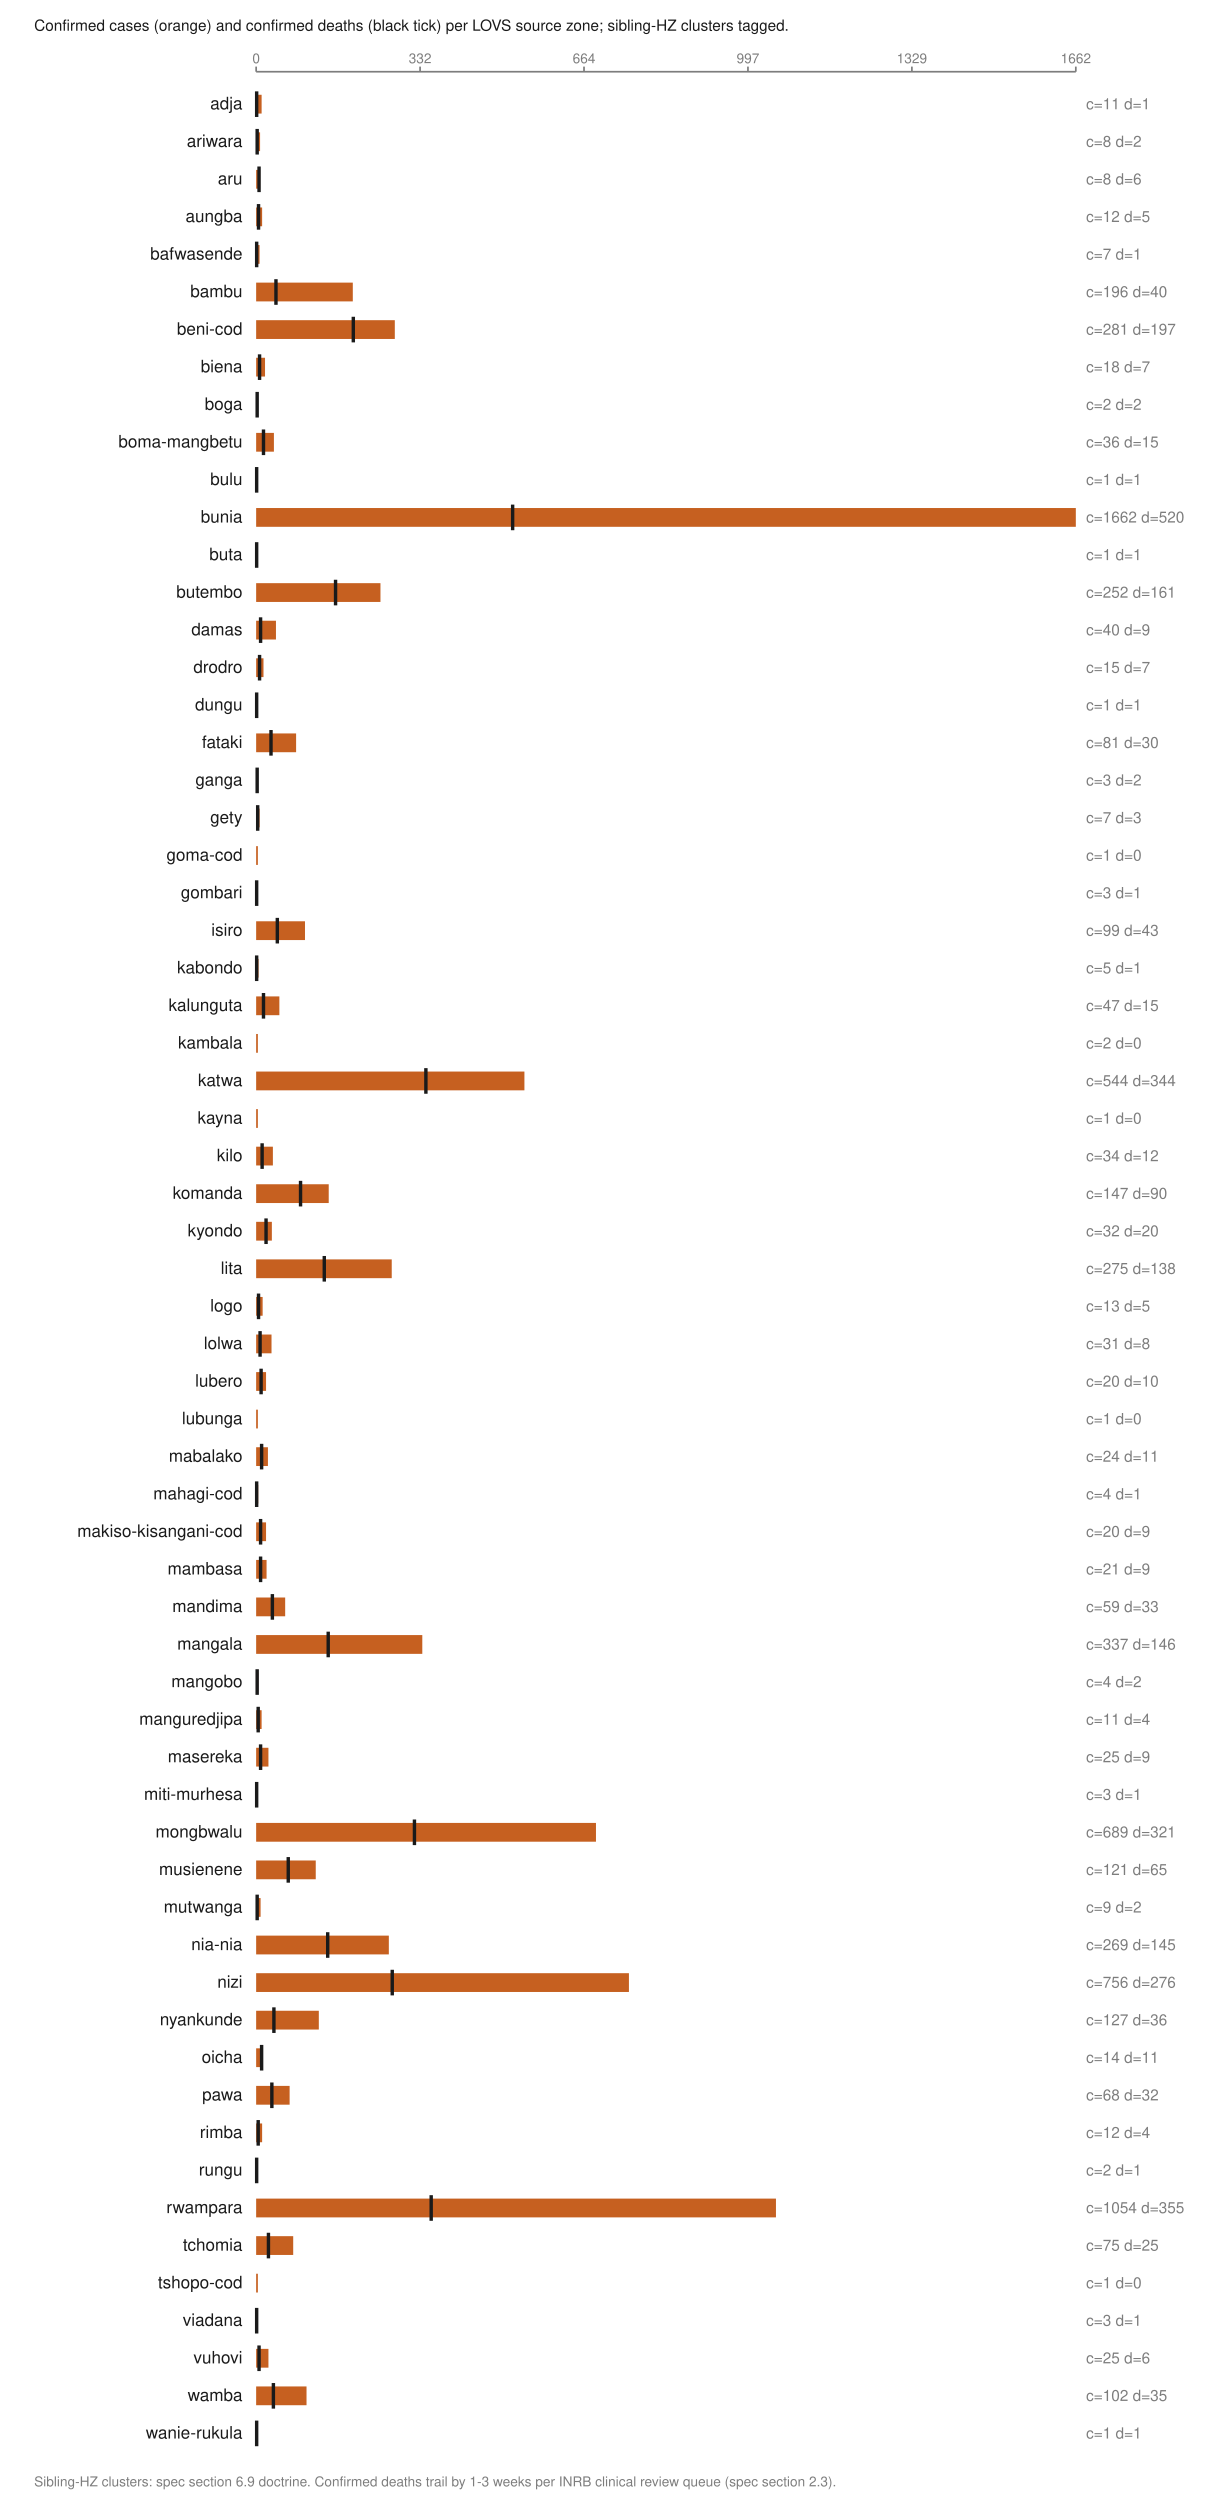
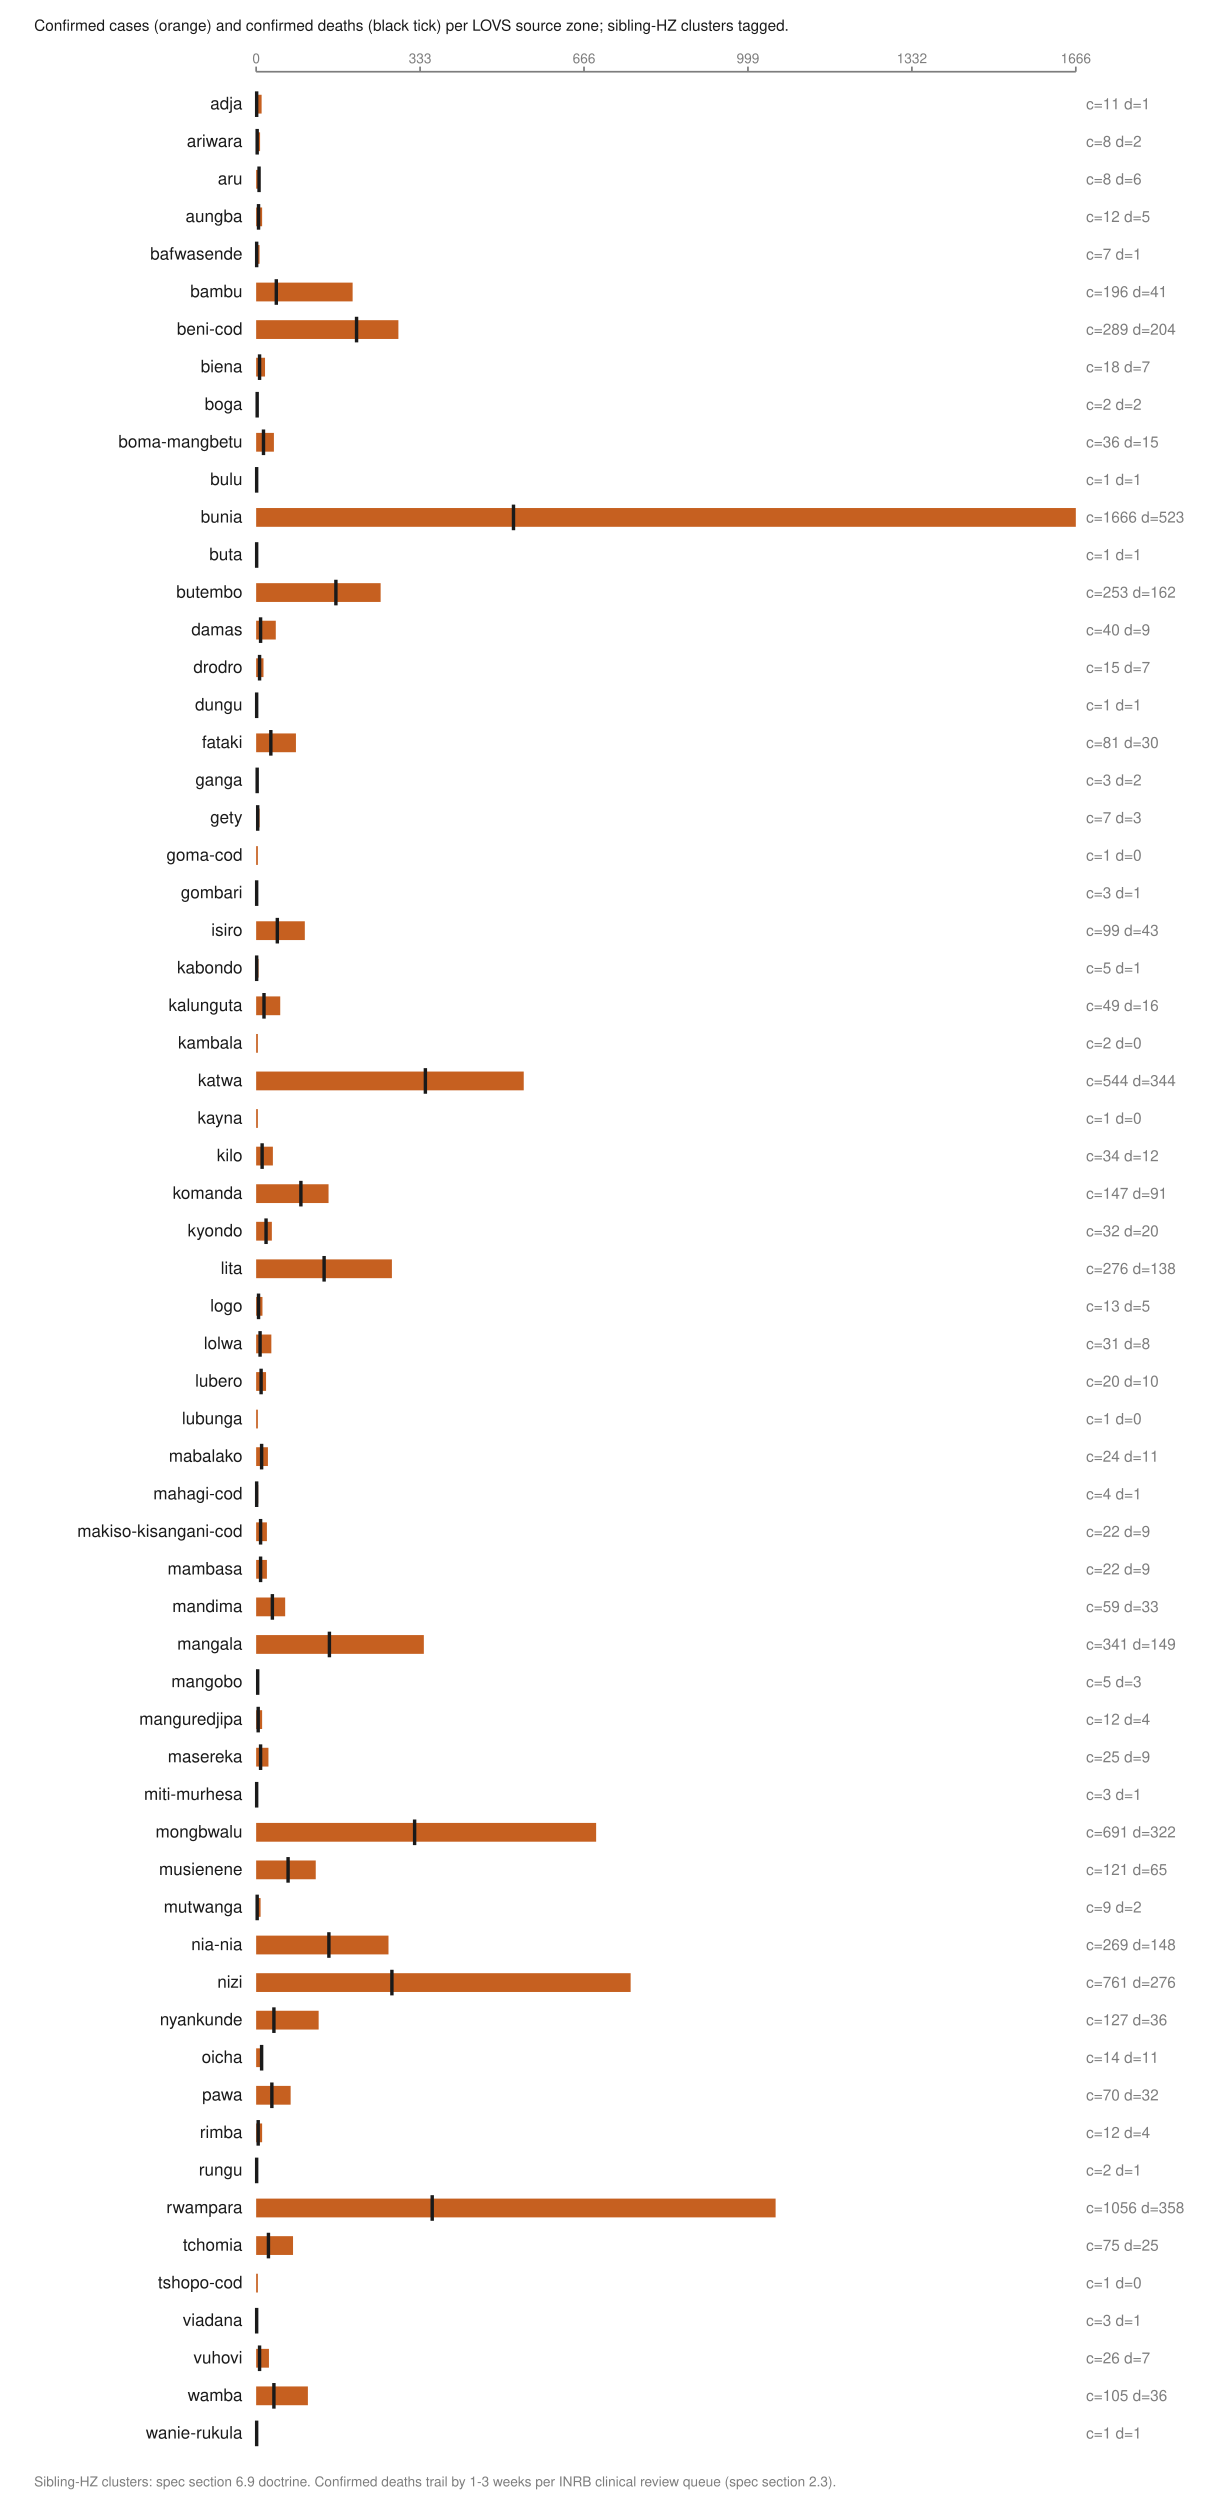
<svg xmlns="http://www.w3.org/2000/svg" viewBox="0 0 720 1464" width="720" height="1464" role="img" aria-labelledby="t">
  <text x="20.0" y="18.0" font-family="Helvetica,Arial,sans-serif" font-size="9" fill="#1a1a1a" font-weight="normal" text-anchor="start">Confirmed cases (orange) and confirmed deaths (black tick) per LOVS source zone; sibling-HZ clusters tagged.</text>
  <line x1="150.0" y1="42.0" x2="630.0" y2="42.0" stroke="#7d7d7d" stroke-width="1" />
  <line x1="150.0" y1="39.0" x2="150.0" y2="42.0" stroke="#7d7d7d" stroke-width="1" />
  <text x="150.0" y="37.0" font-family="Helvetica,Arial,sans-serif" font-size="8" fill="#7d7d7d" font-weight="normal" text-anchor="middle">0</text>
  <line x1="246.0" y1="39.0" x2="246.0" y2="42.0" stroke="#7d7d7d" stroke-width="1" />
-   <text x="246.0" y="37.0" font-family="Helvetica,Arial,sans-serif" font-size="8" fill="#7d7d7d" font-weight="normal" text-anchor="middle">332</text>
+   <text x="246.0" y="37.0" font-family="Helvetica,Arial,sans-serif" font-size="8" fill="#7d7d7d" font-weight="normal" text-anchor="middle">333</text>
  <line x1="342.0" y1="39.0" x2="342.0" y2="42.0" stroke="#7d7d7d" stroke-width="1" />
-   <text x="342.0" y="37.0" font-family="Helvetica,Arial,sans-serif" font-size="8" fill="#7d7d7d" font-weight="normal" text-anchor="middle">664</text>
+   <text x="342.0" y="37.0" font-family="Helvetica,Arial,sans-serif" font-size="8" fill="#7d7d7d" font-weight="normal" text-anchor="middle">666</text>
  <line x1="438.0" y1="39.0" x2="438.0" y2="42.0" stroke="#7d7d7d" stroke-width="1" />
-   <text x="438.0" y="37.0" font-family="Helvetica,Arial,sans-serif" font-size="8" fill="#7d7d7d" font-weight="normal" text-anchor="middle">997</text>
+   <text x="438.0" y="37.0" font-family="Helvetica,Arial,sans-serif" font-size="8" fill="#7d7d7d" font-weight="normal" text-anchor="middle">999</text>
  <line x1="534.0" y1="39.0" x2="534.0" y2="42.0" stroke="#7d7d7d" stroke-width="1" />
-   <text x="534.0" y="37.0" font-family="Helvetica,Arial,sans-serif" font-size="8" fill="#7d7d7d" font-weight="normal" text-anchor="middle">1329</text>
+   <text x="534.0" y="37.0" font-family="Helvetica,Arial,sans-serif" font-size="8" fill="#7d7d7d" font-weight="normal" text-anchor="middle">1332</text>
  <line x1="630.0" y1="39.0" x2="630.0" y2="42.0" stroke="#7d7d7d" stroke-width="1" />
-   <text x="630.0" y="37.0" font-family="Helvetica,Arial,sans-serif" font-size="8" fill="#7d7d7d" font-weight="normal" text-anchor="middle">1662</text>
+   <text x="630.0" y="37.0" font-family="Helvetica,Arial,sans-serif" font-size="8" fill="#7d7d7d" font-weight="normal" text-anchor="middle">1666</text>
  <text x="142.0" y="64.0" font-family="Helvetica,Arial,sans-serif" font-size="10" fill="#1a1a1a" font-weight="normal" text-anchor="end">adja</text>
  <rect x="150.0" y="55.5" width="3.2" height="11.0" fill="#c66020" />
  <line x1="150.3" y1="53.5" x2="150.3" y2="68.5" stroke="#1a1a1a" stroke-width="2" />
  <text x="636.0" y="64.0" font-family="Helvetica,Arial,sans-serif" font-size="9" fill="#7d7d7d" font-weight="normal" text-anchor="start">c=11 d=1</text>
  <text x="142.0" y="86.0" font-family="Helvetica,Arial,sans-serif" font-size="10" fill="#1a1a1a" font-weight="normal" text-anchor="end">ariwara</text>
  <rect x="150.0" y="77.5" width="2.3" height="11.0" fill="#c66020" />
  <line x1="150.6" y1="75.5" x2="150.6" y2="90.5" stroke="#1a1a1a" stroke-width="2" />
  <text x="636.0" y="86.0" font-family="Helvetica,Arial,sans-serif" font-size="9" fill="#7d7d7d" font-weight="normal" text-anchor="start">c=8 d=2</text>
  <text x="142.0" y="108.0" font-family="Helvetica,Arial,sans-serif" font-size="10" fill="#1a1a1a" font-weight="normal" text-anchor="end">aru</text>
  <rect x="150.0" y="99.5" width="2.3" height="11.0" fill="#c66020" />
  <line x1="151.7" y1="97.5" x2="151.7" y2="112.5" stroke="#1a1a1a" stroke-width="2" />
  <text x="636.0" y="108.0" font-family="Helvetica,Arial,sans-serif" font-size="9" fill="#7d7d7d" font-weight="normal" text-anchor="start">c=8 d=6</text>
  <text x="142.0" y="130.0" font-family="Helvetica,Arial,sans-serif" font-size="10" fill="#1a1a1a" font-weight="normal" text-anchor="end">aungba</text>
  <rect x="150.0" y="121.5" width="3.5" height="11.0" fill="#c66020" />
  <line x1="151.4" y1="119.5" x2="151.4" y2="134.5" stroke="#1a1a1a" stroke-width="2" />
  <text x="636.0" y="130.0" font-family="Helvetica,Arial,sans-serif" font-size="9" fill="#7d7d7d" font-weight="normal" text-anchor="start">c=12 d=5</text>
  <text x="142.0" y="152.0" font-family="Helvetica,Arial,sans-serif" font-size="10" fill="#1a1a1a" font-weight="normal" text-anchor="end">bafwasende</text>
  <rect x="150.0" y="143.5" width="2.0" height="11.0" fill="#c66020" />
  <line x1="150.3" y1="141.5" x2="150.3" y2="156.5" stroke="#1a1a1a" stroke-width="2" />
  <text x="636.0" y="152.0" font-family="Helvetica,Arial,sans-serif" font-size="9" fill="#7d7d7d" font-weight="normal" text-anchor="start">c=7 d=1</text>
  <text x="142.0" y="174.0" font-family="Helvetica,Arial,sans-serif" font-size="10" fill="#1a1a1a" font-weight="normal" text-anchor="end">bambu</text>
-   <rect x="150.0" y="165.5" width="56.6" height="11.0" fill="#c66020" />
-   <line x1="161.6" y1="163.5" x2="161.6" y2="178.5" stroke="#1a1a1a" stroke-width="2" />
-   <text x="636.0" y="174.0" font-family="Helvetica,Arial,sans-serif" font-size="9" fill="#7d7d7d" font-weight="normal" text-anchor="start">c=196 d=40</text>
+   <rect x="150.0" y="165.5" width="56.5" height="11.0" fill="#c66020" />
+   <line x1="161.8" y1="163.5" x2="161.8" y2="178.5" stroke="#1a1a1a" stroke-width="2" />
+   <text x="636.0" y="174.0" font-family="Helvetica,Arial,sans-serif" font-size="9" fill="#7d7d7d" font-weight="normal" text-anchor="start">c=196 d=41</text>
  <text x="142.0" y="196.0" font-family="Helvetica,Arial,sans-serif" font-size="10" fill="#1a1a1a" font-weight="normal" text-anchor="end">beni-cod</text>
-   <rect x="150.0" y="187.5" width="81.2" height="11.0" fill="#c66020" />
-   <line x1="206.9" y1="185.5" x2="206.9" y2="200.5" stroke="#1a1a1a" stroke-width="2" />
-   <text x="636.0" y="196.0" font-family="Helvetica,Arial,sans-serif" font-size="9" fill="#7d7d7d" font-weight="normal" text-anchor="start">c=281 d=197</text>
+   <rect x="150.0" y="187.5" width="83.3" height="11.0" fill="#c66020" />
+   <line x1="208.8" y1="185.5" x2="208.8" y2="200.5" stroke="#1a1a1a" stroke-width="2" />
+   <text x="636.0" y="196.0" font-family="Helvetica,Arial,sans-serif" font-size="9" fill="#7d7d7d" font-weight="normal" text-anchor="start">c=289 d=204</text>
  <text x="142.0" y="218.0" font-family="Helvetica,Arial,sans-serif" font-size="10" fill="#1a1a1a" font-weight="normal" text-anchor="end">biena</text>
  <rect x="150.0" y="209.5" width="5.2" height="11.0" fill="#c66020" />
  <line x1="152.0" y1="207.5" x2="152.0" y2="222.5" stroke="#1a1a1a" stroke-width="2" />
  <text x="636.0" y="218.0" font-family="Helvetica,Arial,sans-serif" font-size="9" fill="#7d7d7d" font-weight="normal" text-anchor="start">c=18 d=7</text>
  <text x="142.0" y="240.0" font-family="Helvetica,Arial,sans-serif" font-size="10" fill="#1a1a1a" font-weight="normal" text-anchor="end">boga</text>
  <rect x="150.0" y="231.5" width="1.0" height="11.0" fill="#c66020" />
  <line x1="150.6" y1="229.5" x2="150.6" y2="244.5" stroke="#1a1a1a" stroke-width="2" />
  <text x="636.0" y="240.0" font-family="Helvetica,Arial,sans-serif" font-size="9" fill="#7d7d7d" font-weight="normal" text-anchor="start">c=2 d=2</text>
  <text x="142.0" y="262.0" font-family="Helvetica,Arial,sans-serif" font-size="10" fill="#1a1a1a" font-weight="normal" text-anchor="end">boma-mangbetu</text>
  <rect x="150.0" y="253.5" width="10.4" height="11.0" fill="#c66020" />
  <line x1="154.3" y1="251.5" x2="154.3" y2="266.5" stroke="#1a1a1a" stroke-width="2" />
  <text x="636.0" y="262.0" font-family="Helvetica,Arial,sans-serif" font-size="9" fill="#7d7d7d" font-weight="normal" text-anchor="start">c=36 d=15</text>
  <text x="142.0" y="284.0" font-family="Helvetica,Arial,sans-serif" font-size="10" fill="#1a1a1a" font-weight="normal" text-anchor="end">bulu</text>
  <rect x="150.0" y="275.5" width="1.0" height="11.0" fill="#c66020" />
  <line x1="150.3" y1="273.5" x2="150.3" y2="288.5" stroke="#1a1a1a" stroke-width="2" />
  <text x="636.0" y="284.0" font-family="Helvetica,Arial,sans-serif" font-size="9" fill="#7d7d7d" font-weight="normal" text-anchor="start">c=1 d=1</text>
  <text x="142.0" y="306.0" font-family="Helvetica,Arial,sans-serif" font-size="10" fill="#1a1a1a" font-weight="normal" text-anchor="end">bunia</text>
  <rect x="150.0" y="297.5" width="480.0" height="11.0" fill="#c66020" />
-   <line x1="300.2" y1="295.5" x2="300.2" y2="310.5" stroke="#1a1a1a" stroke-width="2" />
-   <text x="636.0" y="306.0" font-family="Helvetica,Arial,sans-serif" font-size="9" fill="#7d7d7d" font-weight="normal" text-anchor="start">c=1662 d=520</text>
+   <line x1="300.7" y1="295.5" x2="300.7" y2="310.5" stroke="#1a1a1a" stroke-width="2" />
+   <text x="636.0" y="306.0" font-family="Helvetica,Arial,sans-serif" font-size="9" fill="#7d7d7d" font-weight="normal" text-anchor="start">c=1666 d=523</text>
  <text x="142.0" y="328.0" font-family="Helvetica,Arial,sans-serif" font-size="10" fill="#1a1a1a" font-weight="normal" text-anchor="end">buta</text>
  <rect x="150.0" y="319.5" width="1.0" height="11.0" fill="#c66020" />
  <line x1="150.3" y1="317.5" x2="150.3" y2="332.5" stroke="#1a1a1a" stroke-width="2" />
  <text x="636.0" y="328.0" font-family="Helvetica,Arial,sans-serif" font-size="9" fill="#7d7d7d" font-weight="normal" text-anchor="start">c=1 d=1</text>
  <text x="142.0" y="350.0" font-family="Helvetica,Arial,sans-serif" font-size="10" fill="#1a1a1a" font-weight="normal" text-anchor="end">butembo</text>
-   <rect x="150.0" y="341.5" width="72.8" height="11.0" fill="#c66020" />
-   <line x1="196.5" y1="339.5" x2="196.5" y2="354.5" stroke="#1a1a1a" stroke-width="2" />
-   <text x="636.0" y="350.0" font-family="Helvetica,Arial,sans-serif" font-size="9" fill="#7d7d7d" font-weight="normal" text-anchor="start">c=252 d=161</text>
+   <rect x="150.0" y="341.5" width="72.9" height="11.0" fill="#c66020" />
+   <line x1="196.7" y1="339.5" x2="196.7" y2="354.5" stroke="#1a1a1a" stroke-width="2" />
+   <text x="636.0" y="350.0" font-family="Helvetica,Arial,sans-serif" font-size="9" fill="#7d7d7d" font-weight="normal" text-anchor="start">c=253 d=162</text>
  <text x="142.0" y="372.0" font-family="Helvetica,Arial,sans-serif" font-size="10" fill="#1a1a1a" font-weight="normal" text-anchor="end">damas</text>
-   <rect x="150.0" y="363.5" width="11.6" height="11.0" fill="#c66020" />
+   <rect x="150.0" y="363.5" width="11.5" height="11.0" fill="#c66020" />
  <line x1="152.6" y1="361.5" x2="152.6" y2="376.5" stroke="#1a1a1a" stroke-width="2" />
  <text x="636.0" y="372.0" font-family="Helvetica,Arial,sans-serif" font-size="9" fill="#7d7d7d" font-weight="normal" text-anchor="start">c=40 d=9</text>
  <text x="142.0" y="394.0" font-family="Helvetica,Arial,sans-serif" font-size="10" fill="#1a1a1a" font-weight="normal" text-anchor="end">drodro</text>
  <rect x="150.0" y="385.5" width="4.3" height="11.0" fill="#c66020" />
  <line x1="152.0" y1="383.5" x2="152.0" y2="398.5" stroke="#1a1a1a" stroke-width="2" />
  <text x="636.0" y="394.0" font-family="Helvetica,Arial,sans-serif" font-size="9" fill="#7d7d7d" font-weight="normal" text-anchor="start">c=15 d=7</text>
  <text x="142.0" y="416.0" font-family="Helvetica,Arial,sans-serif" font-size="10" fill="#1a1a1a" font-weight="normal" text-anchor="end">dungu</text>
  <rect x="150.0" y="407.5" width="1.0" height="11.0" fill="#c66020" />
  <line x1="150.3" y1="405.5" x2="150.3" y2="420.5" stroke="#1a1a1a" stroke-width="2" />
  <text x="636.0" y="416.0" font-family="Helvetica,Arial,sans-serif" font-size="9" fill="#7d7d7d" font-weight="normal" text-anchor="start">c=1 d=1</text>
  <text x="142.0" y="438.0" font-family="Helvetica,Arial,sans-serif" font-size="10" fill="#1a1a1a" font-weight="normal" text-anchor="end">fataki</text>
-   <rect x="150.0" y="429.5" width="23.4" height="11.0" fill="#c66020" />
-   <line x1="158.7" y1="427.5" x2="158.7" y2="442.5" stroke="#1a1a1a" stroke-width="2" />
+   <rect x="150.0" y="429.5" width="23.3" height="11.0" fill="#c66020" />
+   <line x1="158.6" y1="427.5" x2="158.6" y2="442.5" stroke="#1a1a1a" stroke-width="2" />
  <text x="636.0" y="438.0" font-family="Helvetica,Arial,sans-serif" font-size="9" fill="#7d7d7d" font-weight="normal" text-anchor="start">c=81 d=30</text>
  <text x="142.0" y="460.0" font-family="Helvetica,Arial,sans-serif" font-size="10" fill="#1a1a1a" font-weight="normal" text-anchor="end">ganga</text>
  <rect x="150.0" y="451.5" width="1.0" height="11.0" fill="#c66020" />
  <line x1="150.6" y1="449.5" x2="150.6" y2="464.5" stroke="#1a1a1a" stroke-width="2" />
  <text x="636.0" y="460.0" font-family="Helvetica,Arial,sans-serif" font-size="9" fill="#7d7d7d" font-weight="normal" text-anchor="start">c=3 d=2</text>
  <text x="142.0" y="482.0" font-family="Helvetica,Arial,sans-serif" font-size="10" fill="#1a1a1a" font-weight="normal" text-anchor="end">gety</text>
  <rect x="150.0" y="473.5" width="2.0" height="11.0" fill="#c66020" />
  <line x1="150.9" y1="471.5" x2="150.9" y2="486.5" stroke="#1a1a1a" stroke-width="2" />
  <text x="636.0" y="482.0" font-family="Helvetica,Arial,sans-serif" font-size="9" fill="#7d7d7d" font-weight="normal" text-anchor="start">c=7 d=3</text>
  <text x="142.0" y="504.0" font-family="Helvetica,Arial,sans-serif" font-size="10" fill="#1a1a1a" font-weight="normal" text-anchor="end">goma-cod</text>
  <rect x="150.0" y="495.5" width="1.0" height="11.0" fill="#c66020" />
  <text x="636.0" y="504.0" font-family="Helvetica,Arial,sans-serif" font-size="9" fill="#7d7d7d" font-weight="normal" text-anchor="start">c=1 d=0</text>
  <text x="142.0" y="526.0" font-family="Helvetica,Arial,sans-serif" font-size="10" fill="#1a1a1a" font-weight="normal" text-anchor="end">gombari</text>
  <rect x="150.0" y="517.5" width="1.0" height="11.0" fill="#c66020" />
  <line x1="150.3" y1="515.5" x2="150.3" y2="530.5" stroke="#1a1a1a" stroke-width="2" />
  <text x="636.0" y="526.0" font-family="Helvetica,Arial,sans-serif" font-size="9" fill="#7d7d7d" font-weight="normal" text-anchor="start">c=3 d=1</text>
  <text x="142.0" y="548.0" font-family="Helvetica,Arial,sans-serif" font-size="10" fill="#1a1a1a" font-weight="normal" text-anchor="end">isiro</text>
-   <rect x="150.0" y="539.5" width="28.6" height="11.0" fill="#c66020" />
+   <rect x="150.0" y="539.5" width="28.5" height="11.0" fill="#c66020" />
  <line x1="162.4" y1="537.5" x2="162.4" y2="552.5" stroke="#1a1a1a" stroke-width="2" />
  <text x="636.0" y="548.0" font-family="Helvetica,Arial,sans-serif" font-size="9" fill="#7d7d7d" font-weight="normal" text-anchor="start">c=99 d=43</text>
  <text x="142.0" y="570.0" font-family="Helvetica,Arial,sans-serif" font-size="10" fill="#1a1a1a" font-weight="normal" text-anchor="end">kabondo</text>
  <rect x="150.0" y="561.5" width="1.4" height="11.0" fill="#c66020" />
  <line x1="150.3" y1="559.5" x2="150.3" y2="574.5" stroke="#1a1a1a" stroke-width="2" />
  <text x="636.0" y="570.0" font-family="Helvetica,Arial,sans-serif" font-size="9" fill="#7d7d7d" font-weight="normal" text-anchor="start">c=5 d=1</text>
  <text x="142.0" y="592.0" font-family="Helvetica,Arial,sans-serif" font-size="10" fill="#1a1a1a" font-weight="normal" text-anchor="end">kalunguta</text>
-   <rect x="150.0" y="583.5" width="13.6" height="11.0" fill="#c66020" />
-   <line x1="154.3" y1="581.5" x2="154.3" y2="596.5" stroke="#1a1a1a" stroke-width="2" />
-   <text x="636.0" y="592.0" font-family="Helvetica,Arial,sans-serif" font-size="9" fill="#7d7d7d" font-weight="normal" text-anchor="start">c=47 d=15</text>
+   <rect x="150.0" y="583.5" width="14.1" height="11.0" fill="#c66020" />
+   <line x1="154.6" y1="581.5" x2="154.6" y2="596.5" stroke="#1a1a1a" stroke-width="2" />
+   <text x="636.0" y="592.0" font-family="Helvetica,Arial,sans-serif" font-size="9" fill="#7d7d7d" font-weight="normal" text-anchor="start">c=49 d=16</text>
  <text x="142.0" y="614.0" font-family="Helvetica,Arial,sans-serif" font-size="10" fill="#1a1a1a" font-weight="normal" text-anchor="end">kambala</text>
  <rect x="150.0" y="605.5" width="1.0" height="11.0" fill="#c66020" />
  <text x="636.0" y="614.0" font-family="Helvetica,Arial,sans-serif" font-size="9" fill="#7d7d7d" font-weight="normal" text-anchor="start">c=2 d=0</text>
  <text x="142.0" y="636.0" font-family="Helvetica,Arial,sans-serif" font-size="10" fill="#1a1a1a" font-weight="normal" text-anchor="end">katwa</text>
-   <rect x="150.0" y="627.5" width="157.1" height="11.0" fill="#c66020" />
-   <line x1="249.4" y1="625.5" x2="249.4" y2="640.5" stroke="#1a1a1a" stroke-width="2" />
+   <rect x="150.0" y="627.5" width="156.7" height="11.0" fill="#c66020" />
+   <line x1="249.1" y1="625.5" x2="249.1" y2="640.5" stroke="#1a1a1a" stroke-width="2" />
  <text x="636.0" y="636.0" font-family="Helvetica,Arial,sans-serif" font-size="9" fill="#7d7d7d" font-weight="normal" text-anchor="start">c=544 d=344</text>
  <text x="142.0" y="658.0" font-family="Helvetica,Arial,sans-serif" font-size="10" fill="#1a1a1a" font-weight="normal" text-anchor="end">kayna</text>
  <rect x="150.0" y="649.5" width="1.0" height="11.0" fill="#c66020" />
  <text x="636.0" y="658.0" font-family="Helvetica,Arial,sans-serif" font-size="9" fill="#7d7d7d" font-weight="normal" text-anchor="start">c=1 d=0</text>
  <text x="142.0" y="680.0" font-family="Helvetica,Arial,sans-serif" font-size="10" fill="#1a1a1a" font-weight="normal" text-anchor="end">kilo</text>
  <rect x="150.0" y="671.5" width="9.8" height="11.0" fill="#c66020" />
  <line x1="153.5" y1="669.5" x2="153.5" y2="684.5" stroke="#1a1a1a" stroke-width="2" />
  <text x="636.0" y="680.0" font-family="Helvetica,Arial,sans-serif" font-size="9" fill="#7d7d7d" font-weight="normal" text-anchor="start">c=34 d=12</text>
  <text x="142.0" y="702.0" font-family="Helvetica,Arial,sans-serif" font-size="10" fill="#1a1a1a" font-weight="normal" text-anchor="end">komanda</text>
-   <rect x="150.0" y="693.5" width="42.5" height="11.0" fill="#c66020" />
-   <line x1="176.0" y1="691.5" x2="176.0" y2="706.5" stroke="#1a1a1a" stroke-width="2" />
-   <text x="636.0" y="702.0" font-family="Helvetica,Arial,sans-serif" font-size="9" fill="#7d7d7d" font-weight="normal" text-anchor="start">c=147 d=90</text>
+   <rect x="150.0" y="693.5" width="42.4" height="11.0" fill="#c66020" />
+   <line x1="176.2" y1="691.5" x2="176.2" y2="706.5" stroke="#1a1a1a" stroke-width="2" />
+   <text x="636.0" y="702.0" font-family="Helvetica,Arial,sans-serif" font-size="9" fill="#7d7d7d" font-weight="normal" text-anchor="start">c=147 d=91</text>
  <text x="142.0" y="724.0" font-family="Helvetica,Arial,sans-serif" font-size="10" fill="#1a1a1a" font-weight="normal" text-anchor="end">kyondo</text>
  <rect x="150.0" y="715.5" width="9.2" height="11.0" fill="#c66020" />
  <line x1="155.8" y1="713.5" x2="155.8" y2="728.5" stroke="#1a1a1a" stroke-width="2" />
  <text x="636.0" y="724.0" font-family="Helvetica,Arial,sans-serif" font-size="9" fill="#7d7d7d" font-weight="normal" text-anchor="start">c=32 d=20</text>
  <text x="142.0" y="746.0" font-family="Helvetica,Arial,sans-serif" font-size="10" fill="#1a1a1a" font-weight="normal" text-anchor="end">lita</text>
-   <rect x="150.0" y="737.5" width="79.4" height="11.0" fill="#c66020" />
-   <line x1="189.9" y1="735.5" x2="189.9" y2="750.5" stroke="#1a1a1a" stroke-width="2" />
-   <text x="636.0" y="746.0" font-family="Helvetica,Arial,sans-serif" font-size="9" fill="#7d7d7d" font-weight="normal" text-anchor="start">c=275 d=138</text>
+   <rect x="150.0" y="737.5" width="79.5" height="11.0" fill="#c66020" />
+   <line x1="189.8" y1="735.5" x2="189.8" y2="750.5" stroke="#1a1a1a" stroke-width="2" />
+   <text x="636.0" y="746.0" font-family="Helvetica,Arial,sans-serif" font-size="9" fill="#7d7d7d" font-weight="normal" text-anchor="start">c=276 d=138</text>
  <text x="142.0" y="768.0" font-family="Helvetica,Arial,sans-serif" font-size="10" fill="#1a1a1a" font-weight="normal" text-anchor="end">logo</text>
-   <rect x="150.0" y="759.5" width="3.8" height="11.0" fill="#c66020" />
+   <rect x="150.0" y="759.5" width="3.7" height="11.0" fill="#c66020" />
  <line x1="151.4" y1="757.5" x2="151.4" y2="772.5" stroke="#1a1a1a" stroke-width="2" />
  <text x="636.0" y="768.0" font-family="Helvetica,Arial,sans-serif" font-size="9" fill="#7d7d7d" font-weight="normal" text-anchor="start">c=13 d=5</text>
  <text x="142.0" y="790.0" font-family="Helvetica,Arial,sans-serif" font-size="10" fill="#1a1a1a" font-weight="normal" text-anchor="end">lolwa</text>
-   <rect x="150.0" y="781.5" width="9.0" height="11.0" fill="#c66020" />
+   <rect x="150.0" y="781.5" width="8.9" height="11.0" fill="#c66020" />
  <line x1="152.3" y1="779.5" x2="152.3" y2="794.5" stroke="#1a1a1a" stroke-width="2" />
  <text x="636.0" y="790.0" font-family="Helvetica,Arial,sans-serif" font-size="9" fill="#7d7d7d" font-weight="normal" text-anchor="start">c=31 d=8</text>
  <text x="142.0" y="812.0" font-family="Helvetica,Arial,sans-serif" font-size="10" fill="#1a1a1a" font-weight="normal" text-anchor="end">lubero</text>
  <rect x="150.0" y="803.5" width="5.8" height="11.0" fill="#c66020" />
  <line x1="152.9" y1="801.5" x2="152.9" y2="816.5" stroke="#1a1a1a" stroke-width="2" />
  <text x="636.0" y="812.0" font-family="Helvetica,Arial,sans-serif" font-size="9" fill="#7d7d7d" font-weight="normal" text-anchor="start">c=20 d=10</text>
  <text x="142.0" y="834.0" font-family="Helvetica,Arial,sans-serif" font-size="10" fill="#1a1a1a" font-weight="normal" text-anchor="end">lubunga</text>
  <rect x="150.0" y="825.5" width="1.0" height="11.0" fill="#c66020" />
  <text x="636.0" y="834.0" font-family="Helvetica,Arial,sans-serif" font-size="9" fill="#7d7d7d" font-weight="normal" text-anchor="start">c=1 d=0</text>
  <text x="142.0" y="856.0" font-family="Helvetica,Arial,sans-serif" font-size="10" fill="#1a1a1a" font-weight="normal" text-anchor="end">mabalako</text>
  <rect x="150.0" y="847.5" width="6.9" height="11.0" fill="#c66020" />
  <line x1="153.2" y1="845.5" x2="153.2" y2="860.5" stroke="#1a1a1a" stroke-width="2" />
  <text x="636.0" y="856.0" font-family="Helvetica,Arial,sans-serif" font-size="9" fill="#7d7d7d" font-weight="normal" text-anchor="start">c=24 d=11</text>
  <text x="142.0" y="878.0" font-family="Helvetica,Arial,sans-serif" font-size="10" fill="#1a1a1a" font-weight="normal" text-anchor="end">mahagi-cod</text>
  <rect x="150.0" y="869.5" width="1.2" height="11.0" fill="#c66020" />
  <line x1="150.3" y1="867.5" x2="150.3" y2="882.5" stroke="#1a1a1a" stroke-width="2" />
  <text x="636.0" y="878.0" font-family="Helvetica,Arial,sans-serif" font-size="9" fill="#7d7d7d" font-weight="normal" text-anchor="start">c=4 d=1</text>
  <text x="142.0" y="900.0" font-family="Helvetica,Arial,sans-serif" font-size="10" fill="#1a1a1a" font-weight="normal" text-anchor="end">makiso-kisangani-cod</text>
-   <rect x="150.0" y="891.5" width="5.8" height="11.0" fill="#c66020" />
+   <rect x="150.0" y="891.5" width="6.3" height="11.0" fill="#c66020" />
  <line x1="152.6" y1="889.5" x2="152.6" y2="904.5" stroke="#1a1a1a" stroke-width="2" />
-   <text x="636.0" y="900.0" font-family="Helvetica,Arial,sans-serif" font-size="9" fill="#7d7d7d" font-weight="normal" text-anchor="start">c=20 d=9</text>
+   <text x="636.0" y="900.0" font-family="Helvetica,Arial,sans-serif" font-size="9" fill="#7d7d7d" font-weight="normal" text-anchor="start">c=22 d=9</text>
  <text x="142.0" y="922.0" font-family="Helvetica,Arial,sans-serif" font-size="10" fill="#1a1a1a" font-weight="normal" text-anchor="end">mambasa</text>
-   <rect x="150.0" y="913.5" width="6.1" height="11.0" fill="#c66020" />
+   <rect x="150.0" y="913.5" width="6.3" height="11.0" fill="#c66020" />
  <line x1="152.6" y1="911.5" x2="152.6" y2="926.5" stroke="#1a1a1a" stroke-width="2" />
-   <text x="636.0" y="922.0" font-family="Helvetica,Arial,sans-serif" font-size="9" fill="#7d7d7d" font-weight="normal" text-anchor="start">c=21 d=9</text>
+   <text x="636.0" y="922.0" font-family="Helvetica,Arial,sans-serif" font-size="9" fill="#7d7d7d" font-weight="normal" text-anchor="start">c=22 d=9</text>
  <text x="142.0" y="944.0" font-family="Helvetica,Arial,sans-serif" font-size="10" fill="#1a1a1a" font-weight="normal" text-anchor="end">mandima</text>
  <rect x="150.0" y="935.5" width="17.0" height="11.0" fill="#c66020" />
  <line x1="159.5" y1="933.5" x2="159.5" y2="948.5" stroke="#1a1a1a" stroke-width="2" />
  <text x="636.0" y="944.0" font-family="Helvetica,Arial,sans-serif" font-size="9" fill="#7d7d7d" font-weight="normal" text-anchor="start">c=59 d=33</text>
  <text x="142.0" y="966.0" font-family="Helvetica,Arial,sans-serif" font-size="10" fill="#1a1a1a" font-weight="normal" text-anchor="end">mangala</text>
-   <rect x="150.0" y="957.5" width="97.3" height="11.0" fill="#c66020" />
-   <line x1="192.2" y1="955.5" x2="192.2" y2="970.5" stroke="#1a1a1a" stroke-width="2" />
-   <text x="636.0" y="966.0" font-family="Helvetica,Arial,sans-serif" font-size="9" fill="#7d7d7d" font-weight="normal" text-anchor="start">c=337 d=146</text>
+   <rect x="150.0" y="957.5" width="98.2" height="11.0" fill="#c66020" />
+   <line x1="192.9" y1="955.5" x2="192.9" y2="970.5" stroke="#1a1a1a" stroke-width="2" />
+   <text x="636.0" y="966.0" font-family="Helvetica,Arial,sans-serif" font-size="9" fill="#7d7d7d" font-weight="normal" text-anchor="start">c=341 d=149</text>
  <text x="142.0" y="988.0" font-family="Helvetica,Arial,sans-serif" font-size="10" fill="#1a1a1a" font-weight="normal" text-anchor="end">mangobo</text>
-   <rect x="150.0" y="979.5" width="1.2" height="11.0" fill="#c66020" />
-   <line x1="150.6" y1="977.5" x2="150.6" y2="992.5" stroke="#1a1a1a" stroke-width="2" />
-   <text x="636.0" y="988.0" font-family="Helvetica,Arial,sans-serif" font-size="9" fill="#7d7d7d" font-weight="normal" text-anchor="start">c=4 d=2</text>
+   <rect x="150.0" y="979.5" width="1.4" height="11.0" fill="#c66020" />
+   <line x1="150.9" y1="977.5" x2="150.9" y2="992.5" stroke="#1a1a1a" stroke-width="2" />
+   <text x="636.0" y="988.0" font-family="Helvetica,Arial,sans-serif" font-size="9" fill="#7d7d7d" font-weight="normal" text-anchor="start">c=5 d=3</text>
  <text x="142.0" y="1010.0" font-family="Helvetica,Arial,sans-serif" font-size="10" fill="#1a1a1a" font-weight="normal" text-anchor="end">manguredjipa</text>
-   <rect x="150.0" y="1001.5" width="3.2" height="11.0" fill="#c66020" />
+   <rect x="150.0" y="1001.5" width="3.5" height="11.0" fill="#c66020" />
  <line x1="151.2" y1="999.5" x2="151.2" y2="1014.5" stroke="#1a1a1a" stroke-width="2" />
-   <text x="636.0" y="1010.0" font-family="Helvetica,Arial,sans-serif" font-size="9" fill="#7d7d7d" font-weight="normal" text-anchor="start">c=11 d=4</text>
+   <text x="636.0" y="1010.0" font-family="Helvetica,Arial,sans-serif" font-size="9" fill="#7d7d7d" font-weight="normal" text-anchor="start">c=12 d=4</text>
  <text x="142.0" y="1032.0" font-family="Helvetica,Arial,sans-serif" font-size="10" fill="#1a1a1a" font-weight="normal" text-anchor="end">masereka</text>
  <rect x="150.0" y="1023.5" width="7.2" height="11.0" fill="#c66020" />
  <line x1="152.6" y1="1021.5" x2="152.6" y2="1036.5" stroke="#1a1a1a" stroke-width="2" />
  <text x="636.0" y="1032.0" font-family="Helvetica,Arial,sans-serif" font-size="9" fill="#7d7d7d" font-weight="normal" text-anchor="start">c=25 d=9</text>
  <text x="142.0" y="1054.0" font-family="Helvetica,Arial,sans-serif" font-size="10" fill="#1a1a1a" font-weight="normal" text-anchor="end">miti-murhesa</text>
  <rect x="150.0" y="1045.5" width="1.0" height="11.0" fill="#c66020" />
  <line x1="150.3" y1="1043.5" x2="150.3" y2="1058.5" stroke="#1a1a1a" stroke-width="2" />
  <text x="636.0" y="1054.0" font-family="Helvetica,Arial,sans-serif" font-size="9" fill="#7d7d7d" font-weight="normal" text-anchor="start">c=3 d=1</text>
  <text x="142.0" y="1076.0" font-family="Helvetica,Arial,sans-serif" font-size="10" fill="#1a1a1a" font-weight="normal" text-anchor="end">mongbwalu</text>
-   <rect x="150.0" y="1067.5" width="199.0" height="11.0" fill="#c66020" />
-   <line x1="242.7" y1="1065.5" x2="242.7" y2="1080.5" stroke="#1a1a1a" stroke-width="2" />
-   <text x="636.0" y="1076.0" font-family="Helvetica,Arial,sans-serif" font-size="9" fill="#7d7d7d" font-weight="normal" text-anchor="start">c=689 d=321</text>
+   <rect x="150.0" y="1067.5" width="199.1" height="11.0" fill="#c66020" />
+   <line x1="242.8" y1="1065.5" x2="242.8" y2="1080.5" stroke="#1a1a1a" stroke-width="2" />
+   <text x="636.0" y="1076.0" font-family="Helvetica,Arial,sans-serif" font-size="9" fill="#7d7d7d" font-weight="normal" text-anchor="start">c=691 d=322</text>
  <text x="142.0" y="1098.0" font-family="Helvetica,Arial,sans-serif" font-size="10" fill="#1a1a1a" font-weight="normal" text-anchor="end">musienene</text>
  <rect x="150.0" y="1089.5" width="34.9" height="11.0" fill="#c66020" />
-   <line x1="168.8" y1="1087.5" x2="168.8" y2="1102.5" stroke="#1a1a1a" stroke-width="2" />
+   <line x1="168.7" y1="1087.5" x2="168.7" y2="1102.5" stroke="#1a1a1a" stroke-width="2" />
  <text x="636.0" y="1098.0" font-family="Helvetica,Arial,sans-serif" font-size="9" fill="#7d7d7d" font-weight="normal" text-anchor="start">c=121 d=65</text>
  <text x="142.0" y="1120.0" font-family="Helvetica,Arial,sans-serif" font-size="10" fill="#1a1a1a" font-weight="normal" text-anchor="end">mutwanga</text>
  <rect x="150.0" y="1111.5" width="2.6" height="11.0" fill="#c66020" />
  <line x1="150.6" y1="1109.5" x2="150.6" y2="1124.5" stroke="#1a1a1a" stroke-width="2" />
  <text x="636.0" y="1120.0" font-family="Helvetica,Arial,sans-serif" font-size="9" fill="#7d7d7d" font-weight="normal" text-anchor="start">c=9 d=2</text>
  <text x="142.0" y="1142.0" font-family="Helvetica,Arial,sans-serif" font-size="10" fill="#1a1a1a" font-weight="normal" text-anchor="end">nia-nia</text>
-   <rect x="150.0" y="1133.5" width="77.7" height="11.0" fill="#c66020" />
-   <line x1="191.9" y1="1131.5" x2="191.9" y2="1146.5" stroke="#1a1a1a" stroke-width="2" />
-   <text x="636.0" y="1142.0" font-family="Helvetica,Arial,sans-serif" font-size="9" fill="#7d7d7d" font-weight="normal" text-anchor="start">c=269 d=145</text>
+   <rect x="150.0" y="1133.5" width="77.5" height="11.0" fill="#c66020" />
+   <line x1="192.6" y1="1131.5" x2="192.6" y2="1146.5" stroke="#1a1a1a" stroke-width="2" />
+   <text x="636.0" y="1142.0" font-family="Helvetica,Arial,sans-serif" font-size="9" fill="#7d7d7d" font-weight="normal" text-anchor="start">c=269 d=148</text>
  <text x="142.0" y="1164.0" font-family="Helvetica,Arial,sans-serif" font-size="10" fill="#1a1a1a" font-weight="normal" text-anchor="end">nizi</text>
-   <rect x="150.0" y="1155.5" width="218.3" height="11.0" fill="#c66020" />
-   <line x1="229.7" y1="1153.5" x2="229.7" y2="1168.5" stroke="#1a1a1a" stroke-width="2" />
-   <text x="636.0" y="1164.0" font-family="Helvetica,Arial,sans-serif" font-size="9" fill="#7d7d7d" font-weight="normal" text-anchor="start">c=756 d=276</text>
+   <rect x="150.0" y="1155.5" width="219.3" height="11.0" fill="#c66020" />
+   <line x1="229.5" y1="1153.5" x2="229.5" y2="1168.5" stroke="#1a1a1a" stroke-width="2" />
+   <text x="636.0" y="1164.0" font-family="Helvetica,Arial,sans-serif" font-size="9" fill="#7d7d7d" font-weight="normal" text-anchor="start">c=761 d=276</text>
  <text x="142.0" y="1186.0" font-family="Helvetica,Arial,sans-serif" font-size="10" fill="#1a1a1a" font-weight="normal" text-anchor="end">nyankunde</text>
-   <rect x="150.0" y="1177.5" width="36.7" height="11.0" fill="#c66020" />
+   <rect x="150.0" y="1177.5" width="36.6" height="11.0" fill="#c66020" />
  <line x1="160.4" y1="1175.5" x2="160.4" y2="1190.5" stroke="#1a1a1a" stroke-width="2" />
  <text x="636.0" y="1186.0" font-family="Helvetica,Arial,sans-serif" font-size="9" fill="#7d7d7d" font-weight="normal" text-anchor="start">c=127 d=36</text>
  <text x="142.0" y="1208.0" font-family="Helvetica,Arial,sans-serif" font-size="10" fill="#1a1a1a" font-weight="normal" text-anchor="end">oicha</text>
  <rect x="150.0" y="1199.5" width="4.0" height="11.0" fill="#c66020" />
  <line x1="153.2" y1="1197.5" x2="153.2" y2="1212.5" stroke="#1a1a1a" stroke-width="2" />
  <text x="636.0" y="1208.0" font-family="Helvetica,Arial,sans-serif" font-size="9" fill="#7d7d7d" font-weight="normal" text-anchor="start">c=14 d=11</text>
  <text x="142.0" y="1230.0" font-family="Helvetica,Arial,sans-serif" font-size="10" fill="#1a1a1a" font-weight="normal" text-anchor="end">pawa</text>
-   <rect x="150.0" y="1221.5" width="19.6" height="11.0" fill="#c66020" />
+   <rect x="150.0" y="1221.5" width="20.2" height="11.0" fill="#c66020" />
  <line x1="159.2" y1="1219.5" x2="159.2" y2="1234.5" stroke="#1a1a1a" stroke-width="2" />
-   <text x="636.0" y="1230.0" font-family="Helvetica,Arial,sans-serif" font-size="9" fill="#7d7d7d" font-weight="normal" text-anchor="start">c=68 d=32</text>
+   <text x="636.0" y="1230.0" font-family="Helvetica,Arial,sans-serif" font-size="9" fill="#7d7d7d" font-weight="normal" text-anchor="start">c=70 d=32</text>
  <text x="142.0" y="1252.0" font-family="Helvetica,Arial,sans-serif" font-size="10" fill="#1a1a1a" font-weight="normal" text-anchor="end">rimba</text>
  <rect x="150.0" y="1243.5" width="3.5" height="11.0" fill="#c66020" />
  <line x1="151.2" y1="1241.5" x2="151.2" y2="1256.5" stroke="#1a1a1a" stroke-width="2" />
  <text x="636.0" y="1252.0" font-family="Helvetica,Arial,sans-serif" font-size="9" fill="#7d7d7d" font-weight="normal" text-anchor="start">c=12 d=4</text>
  <text x="142.0" y="1274.0" font-family="Helvetica,Arial,sans-serif" font-size="10" fill="#1a1a1a" font-weight="normal" text-anchor="end">rungu</text>
  <rect x="150.0" y="1265.5" width="1.0" height="11.0" fill="#c66020" />
  <line x1="150.3" y1="1263.5" x2="150.3" y2="1278.5" stroke="#1a1a1a" stroke-width="2" />
  <text x="636.0" y="1274.0" font-family="Helvetica,Arial,sans-serif" font-size="9" fill="#7d7d7d" font-weight="normal" text-anchor="start">c=2 d=1</text>
  <text x="142.0" y="1296.0" font-family="Helvetica,Arial,sans-serif" font-size="10" fill="#1a1a1a" font-weight="normal" text-anchor="end">rwampara</text>
-   <rect x="150.0" y="1287.5" width="304.4" height="11.0" fill="#c66020" />
-   <line x1="252.5" y1="1285.5" x2="252.5" y2="1300.5" stroke="#1a1a1a" stroke-width="2" />
-   <text x="636.0" y="1296.0" font-family="Helvetica,Arial,sans-serif" font-size="9" fill="#7d7d7d" font-weight="normal" text-anchor="start">c=1054 d=355</text>
+   <rect x="150.0" y="1287.5" width="304.2" height="11.0" fill="#c66020" />
+   <line x1="253.1" y1="1285.5" x2="253.1" y2="1300.5" stroke="#1a1a1a" stroke-width="2" />
+   <text x="636.0" y="1296.0" font-family="Helvetica,Arial,sans-serif" font-size="9" fill="#7d7d7d" font-weight="normal" text-anchor="start">c=1056 d=358</text>
  <text x="142.0" y="1318.0" font-family="Helvetica,Arial,sans-serif" font-size="10" fill="#1a1a1a" font-weight="normal" text-anchor="end">tchomia</text>
-   <rect x="150.0" y="1309.5" width="21.7" height="11.0" fill="#c66020" />
+   <rect x="150.0" y="1309.5" width="21.6" height="11.0" fill="#c66020" />
  <line x1="157.2" y1="1307.5" x2="157.2" y2="1322.5" stroke="#1a1a1a" stroke-width="2" />
  <text x="636.0" y="1318.0" font-family="Helvetica,Arial,sans-serif" font-size="9" fill="#7d7d7d" font-weight="normal" text-anchor="start">c=75 d=25</text>
  <text x="142.0" y="1340.0" font-family="Helvetica,Arial,sans-serif" font-size="10" fill="#1a1a1a" font-weight="normal" text-anchor="end">tshopo-cod</text>
  <rect x="150.0" y="1331.5" width="1.0" height="11.0" fill="#c66020" />
  <text x="636.0" y="1340.0" font-family="Helvetica,Arial,sans-serif" font-size="9" fill="#7d7d7d" font-weight="normal" text-anchor="start">c=1 d=0</text>
  <text x="142.0" y="1362.0" font-family="Helvetica,Arial,sans-serif" font-size="10" fill="#1a1a1a" font-weight="normal" text-anchor="end">viadana</text>
  <rect x="150.0" y="1353.5" width="1.0" height="11.0" fill="#c66020" />
  <line x1="150.3" y1="1351.5" x2="150.3" y2="1366.5" stroke="#1a1a1a" stroke-width="2" />
  <text x="636.0" y="1362.0" font-family="Helvetica,Arial,sans-serif" font-size="9" fill="#7d7d7d" font-weight="normal" text-anchor="start">c=3 d=1</text>
  <text x="142.0" y="1384.0" font-family="Helvetica,Arial,sans-serif" font-size="10" fill="#1a1a1a" font-weight="normal" text-anchor="end">vuhovi</text>
-   <rect x="150.0" y="1375.5" width="7.2" height="11.0" fill="#c66020" />
-   <line x1="151.7" y1="1373.5" x2="151.7" y2="1388.5" stroke="#1a1a1a" stroke-width="2" />
-   <text x="636.0" y="1384.0" font-family="Helvetica,Arial,sans-serif" font-size="9" fill="#7d7d7d" font-weight="normal" text-anchor="start">c=25 d=6</text>
+   <rect x="150.0" y="1375.5" width="7.5" height="11.0" fill="#c66020" />
+   <line x1="152.0" y1="1373.5" x2="152.0" y2="1388.5" stroke="#1a1a1a" stroke-width="2" />
+   <text x="636.0" y="1384.0" font-family="Helvetica,Arial,sans-serif" font-size="9" fill="#7d7d7d" font-weight="normal" text-anchor="start">c=26 d=7</text>
  <text x="142.0" y="1406.0" font-family="Helvetica,Arial,sans-serif" font-size="10" fill="#1a1a1a" font-weight="normal" text-anchor="end">wamba</text>
-   <rect x="150.0" y="1397.5" width="29.5" height="11.0" fill="#c66020" />
-   <line x1="160.1" y1="1395.5" x2="160.1" y2="1410.5" stroke="#1a1a1a" stroke-width="2" />
-   <text x="636.0" y="1406.0" font-family="Helvetica,Arial,sans-serif" font-size="9" fill="#7d7d7d" font-weight="normal" text-anchor="start">c=102 d=35</text>
+   <rect x="150.0" y="1397.5" width="30.3" height="11.0" fill="#c66020" />
+   <line x1="160.4" y1="1395.5" x2="160.4" y2="1410.5" stroke="#1a1a1a" stroke-width="2" />
+   <text x="636.0" y="1406.0" font-family="Helvetica,Arial,sans-serif" font-size="9" fill="#7d7d7d" font-weight="normal" text-anchor="start">c=105 d=36</text>
  <text x="142.0" y="1428.0" font-family="Helvetica,Arial,sans-serif" font-size="10" fill="#1a1a1a" font-weight="normal" text-anchor="end">wanie-rukula</text>
  <rect x="150.0" y="1419.5" width="1.0" height="11.0" fill="#c66020" />
  <line x1="150.3" y1="1417.5" x2="150.3" y2="1432.5" stroke="#1a1a1a" stroke-width="2" />
  <text x="636.0" y="1428.0" font-family="Helvetica,Arial,sans-serif" font-size="9" fill="#7d7d7d" font-weight="normal" text-anchor="start">c=1 d=1</text>
  <text x="20.0" y="1456.0" font-family="Helvetica,Arial,sans-serif" font-size="8" fill="#7d7d7d" font-weight="normal" text-anchor="start">Sibling-HZ clusters: spec section 6.9 doctrine. Confirmed deaths trail by 1-3 weeks per INRB clinical review queue (spec section 2.3).</text>
</svg>
